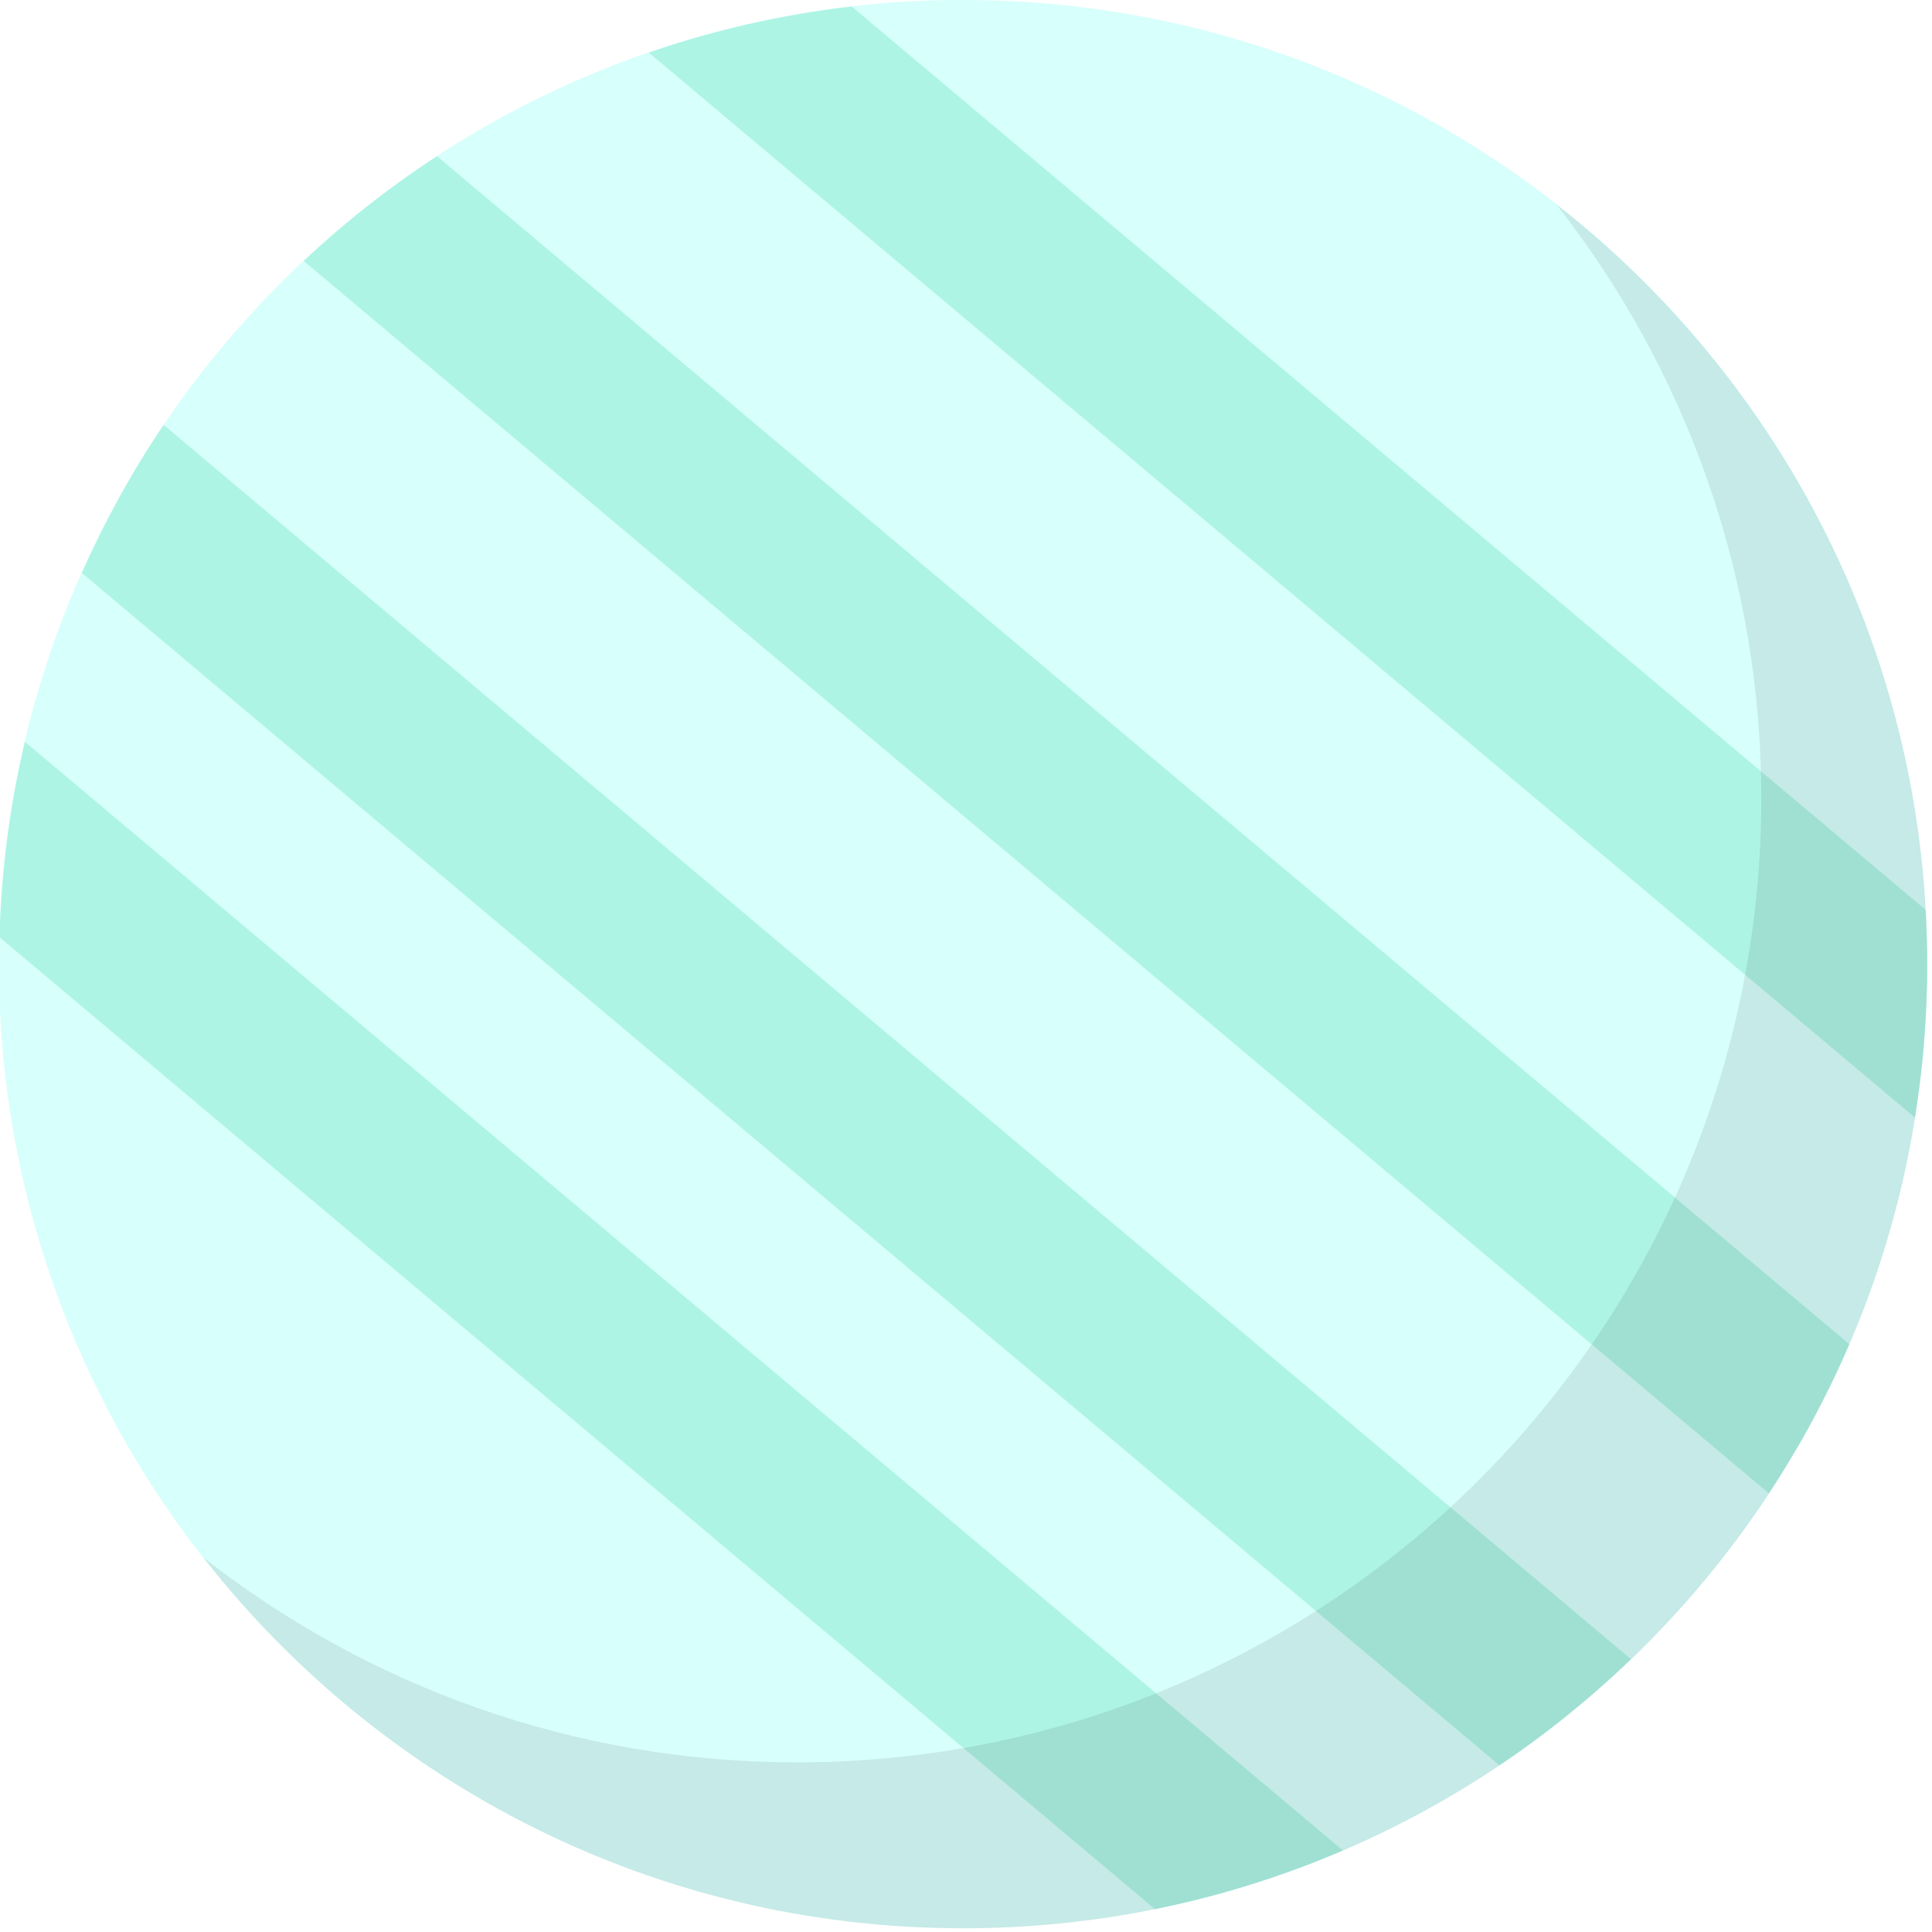
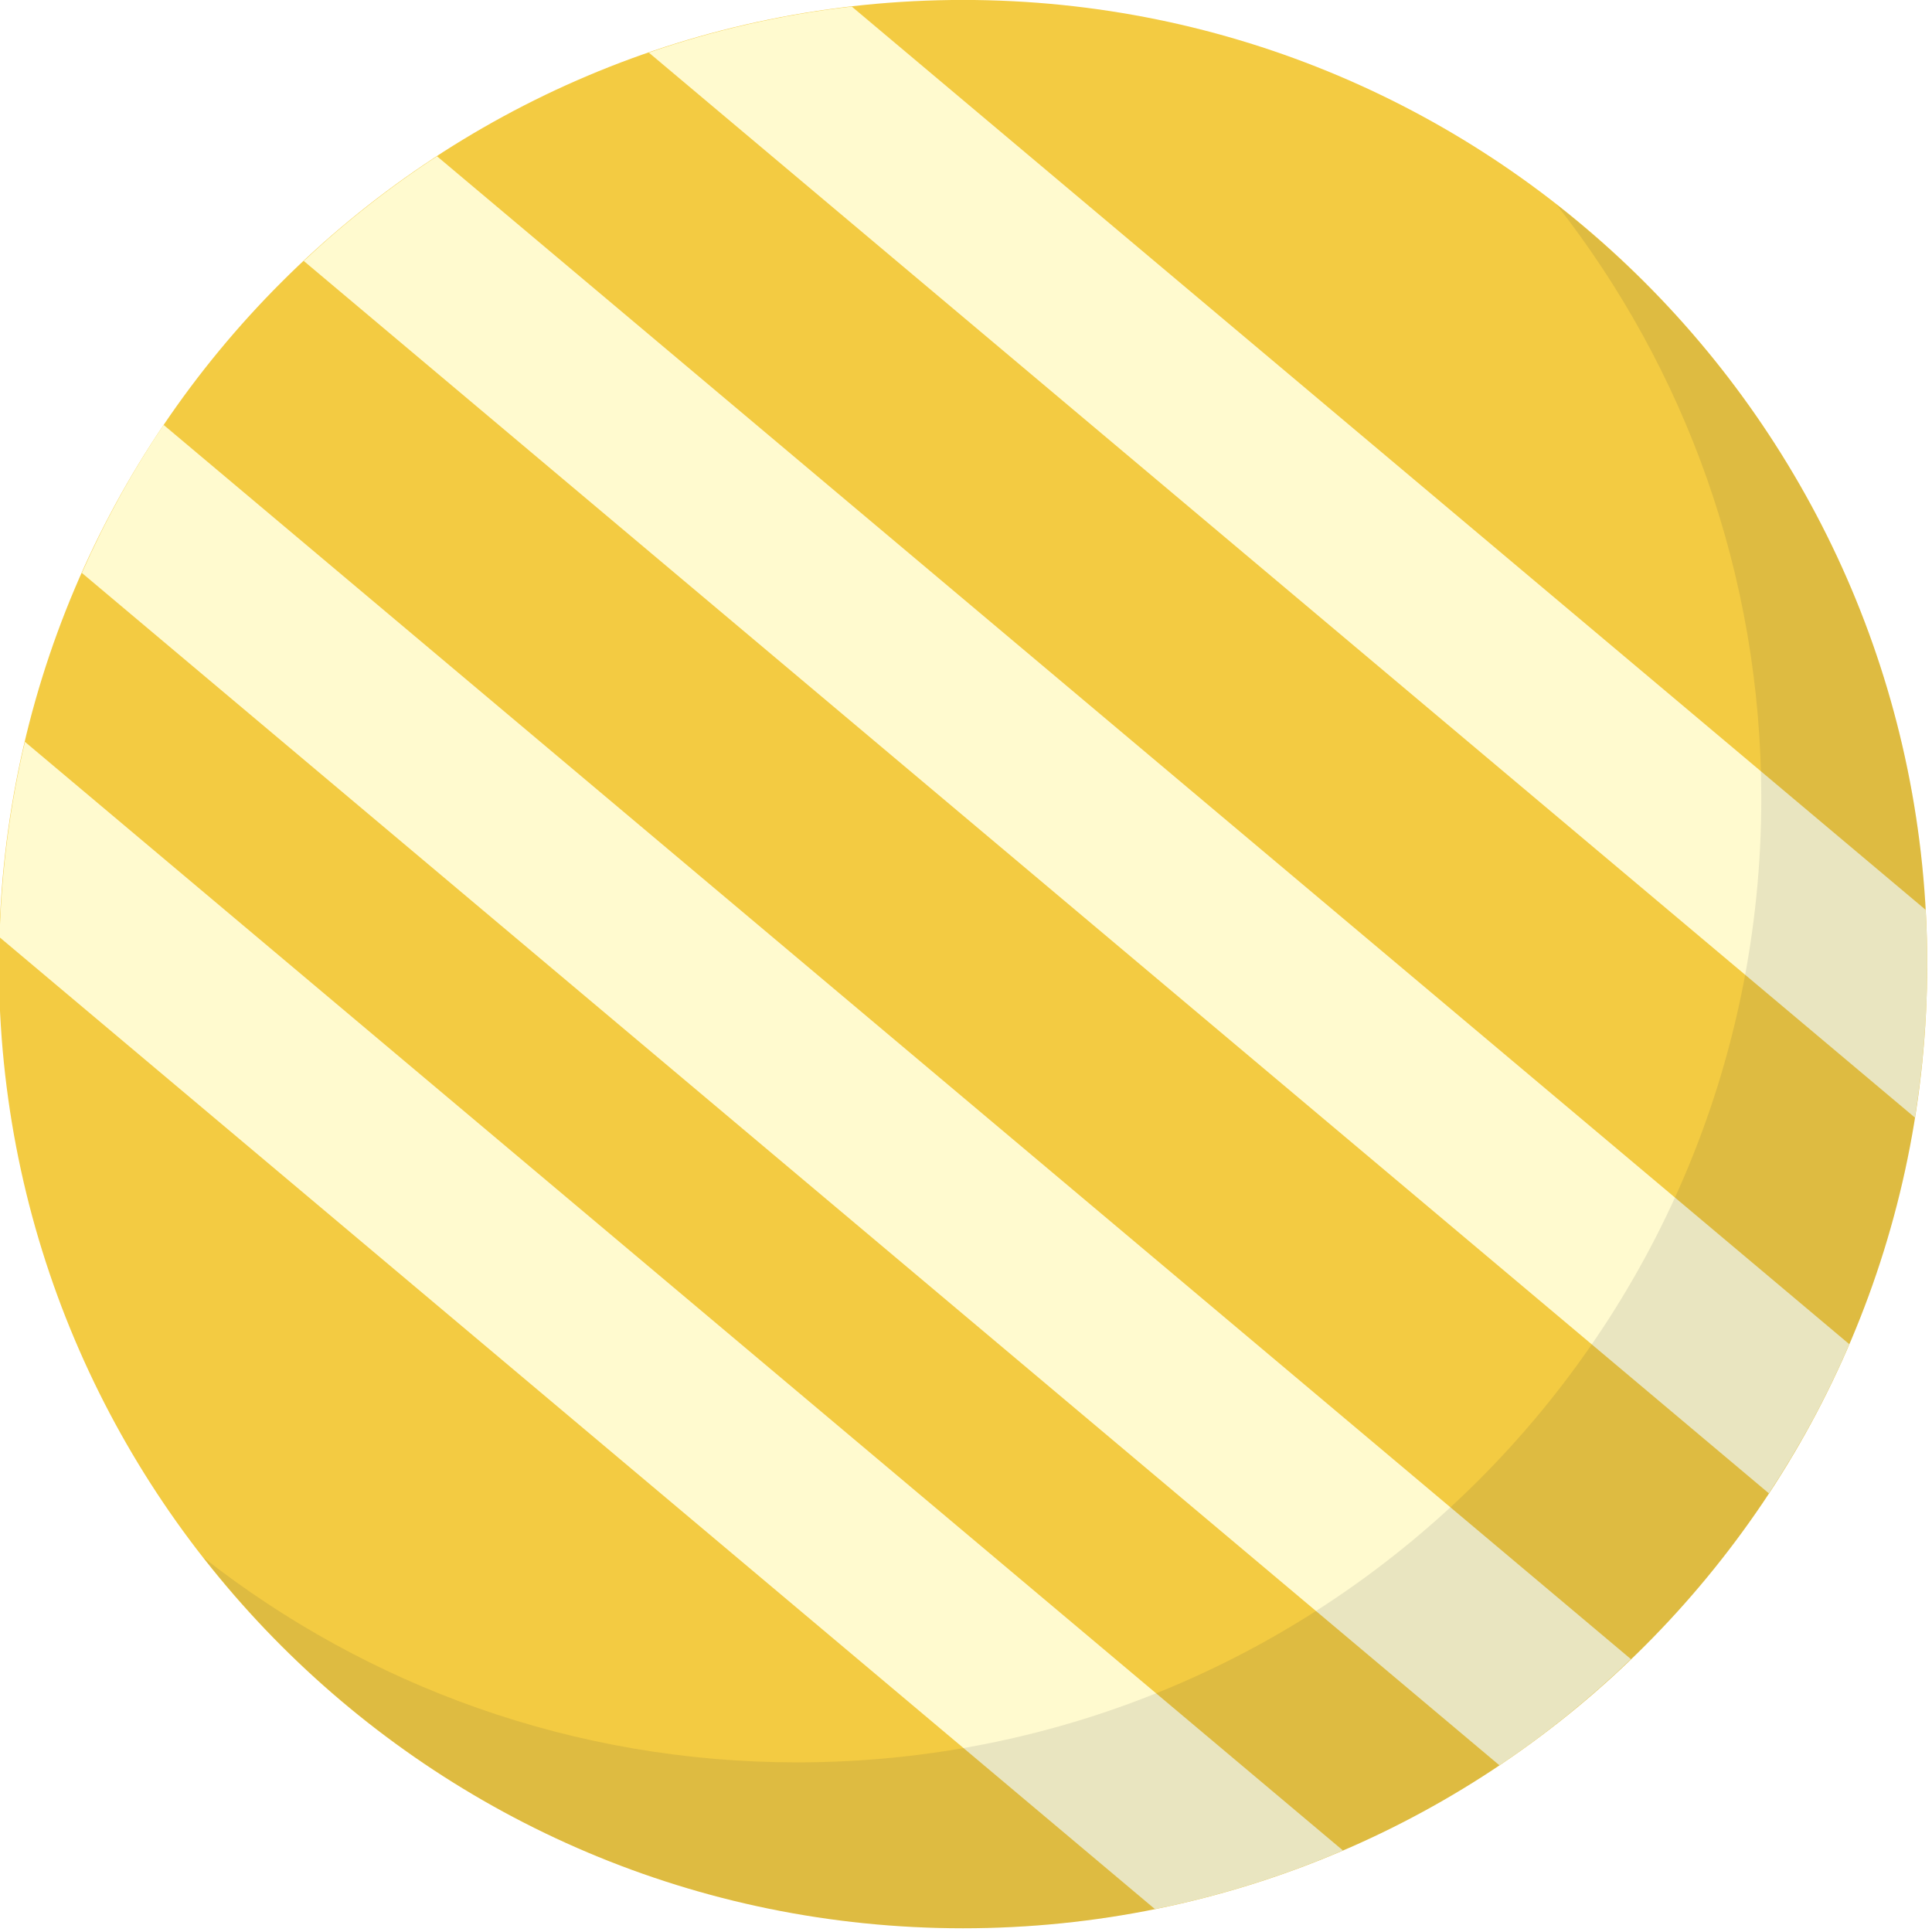
- <svg xmlns="http://www.w3.org/2000/svg" width="1000" height="1000" viewBox="0 0 1000 1000">
-   <circle fill="#D7FFFB" cx="498.472" cy="499.021" r="499.048" />
-   <g fill="#ADF4E4">
-     <path d="M695.087 957.785l-682.18-573.82C5.21 416.566.733 450.394-.222 485.118l598.02 503.03c33.804-6.827 66.348-17.09 97.29-30.365zM84.696 219.935c-16.285 24.1-30.397 49.76-42.33 76.602l733.742 617.19c24.31-16.31 47.025-34.757 68.048-54.966L84.696 219.936zM335.826 27.23l655.33 551.228c4.14-25.878 6.363-52.393 6.363-79.437 0-9.44-.32-18.8-.83-28.107L440.87 3.39c-36.352 4.18-71.496 12.277-105.046 23.84zM915.56 772.952c16.017-24.344 30.003-50.138 41.626-77.206L226.194 80.882c-24.586 16.045-47.655 34.184-68.98 54.183L915.56 772.952z" />
+ <svg xmlns="http://www.w3.org/2000/svg" version="1.1" id="Layer_1" x="0px" y="0px" viewBox="0 0 1000 1000" enable-background="new 0 0 1000 1000" xml:space="preserve">
+   <circle fill="#F3CB42" cx="498.472" cy="499.021" r="499.048" />
+   <g>
+     <path fill="#FFFACF" d="M695.087,957.785l-682.18-573.82C5.21,416.566,0.733,450.394-0.222,485.118l598.02,503.03   c33.804-6.827,66.349-17.091,97.29-30.365L695.087,957.785z M84.696,219.935c-16.285,24.1-30.397,49.76-42.33,76.602   l733.742,617.189c24.31-16.31,47.024-34.757,68.048-54.966L84.696,219.935L84.696,219.935z M335.826,27.23l655.33,551.228   c4.14-25.878,6.362-52.393,6.362-79.437c0-9.44-0.319-18.801-0.829-28.107L440.87,3.39c-36.352,4.18-71.496,12.277-105.046,23.84   H335.826z M915.56,772.952c16.018-24.344,30.003-50.138,41.626-77.206L226.194,80.882c-24.586,16.045-47.655,34.184-68.98,54.183   L915.56,772.952z" />
  </g>
-   <path opacity=".1" fill="#22252E" d="M805.71 105.925c66.31 84.71 105.94 191.308 105.94 307.23 0 275.615-223.43 499.047-499.046 499.047-115.92 0-222.52-39.63-307.237-105.943 91.352 116.71 233.41 191.81 393.105 191.81 275.615 0 499.048-223.433 499.048-499.048 0-159.694-75.1-301.762-191.81-393.097z" />
+   <path opacity="0.1" fill="#22252E" enable-background="new    " d="M805.71,105.925c66.31,84.71,105.94,191.308,105.94,307.23  c0,275.614-223.431,499.047-499.046,499.047c-115.92,0-222.52-39.63-307.237-105.943c91.352,116.71,233.41,191.811,393.104,191.811  c275.615,0,499.048-223.434,499.048-499.048C997.52,339.327,922.42,197.259,805.71,105.925L805.71,105.925z" />
</svg>
